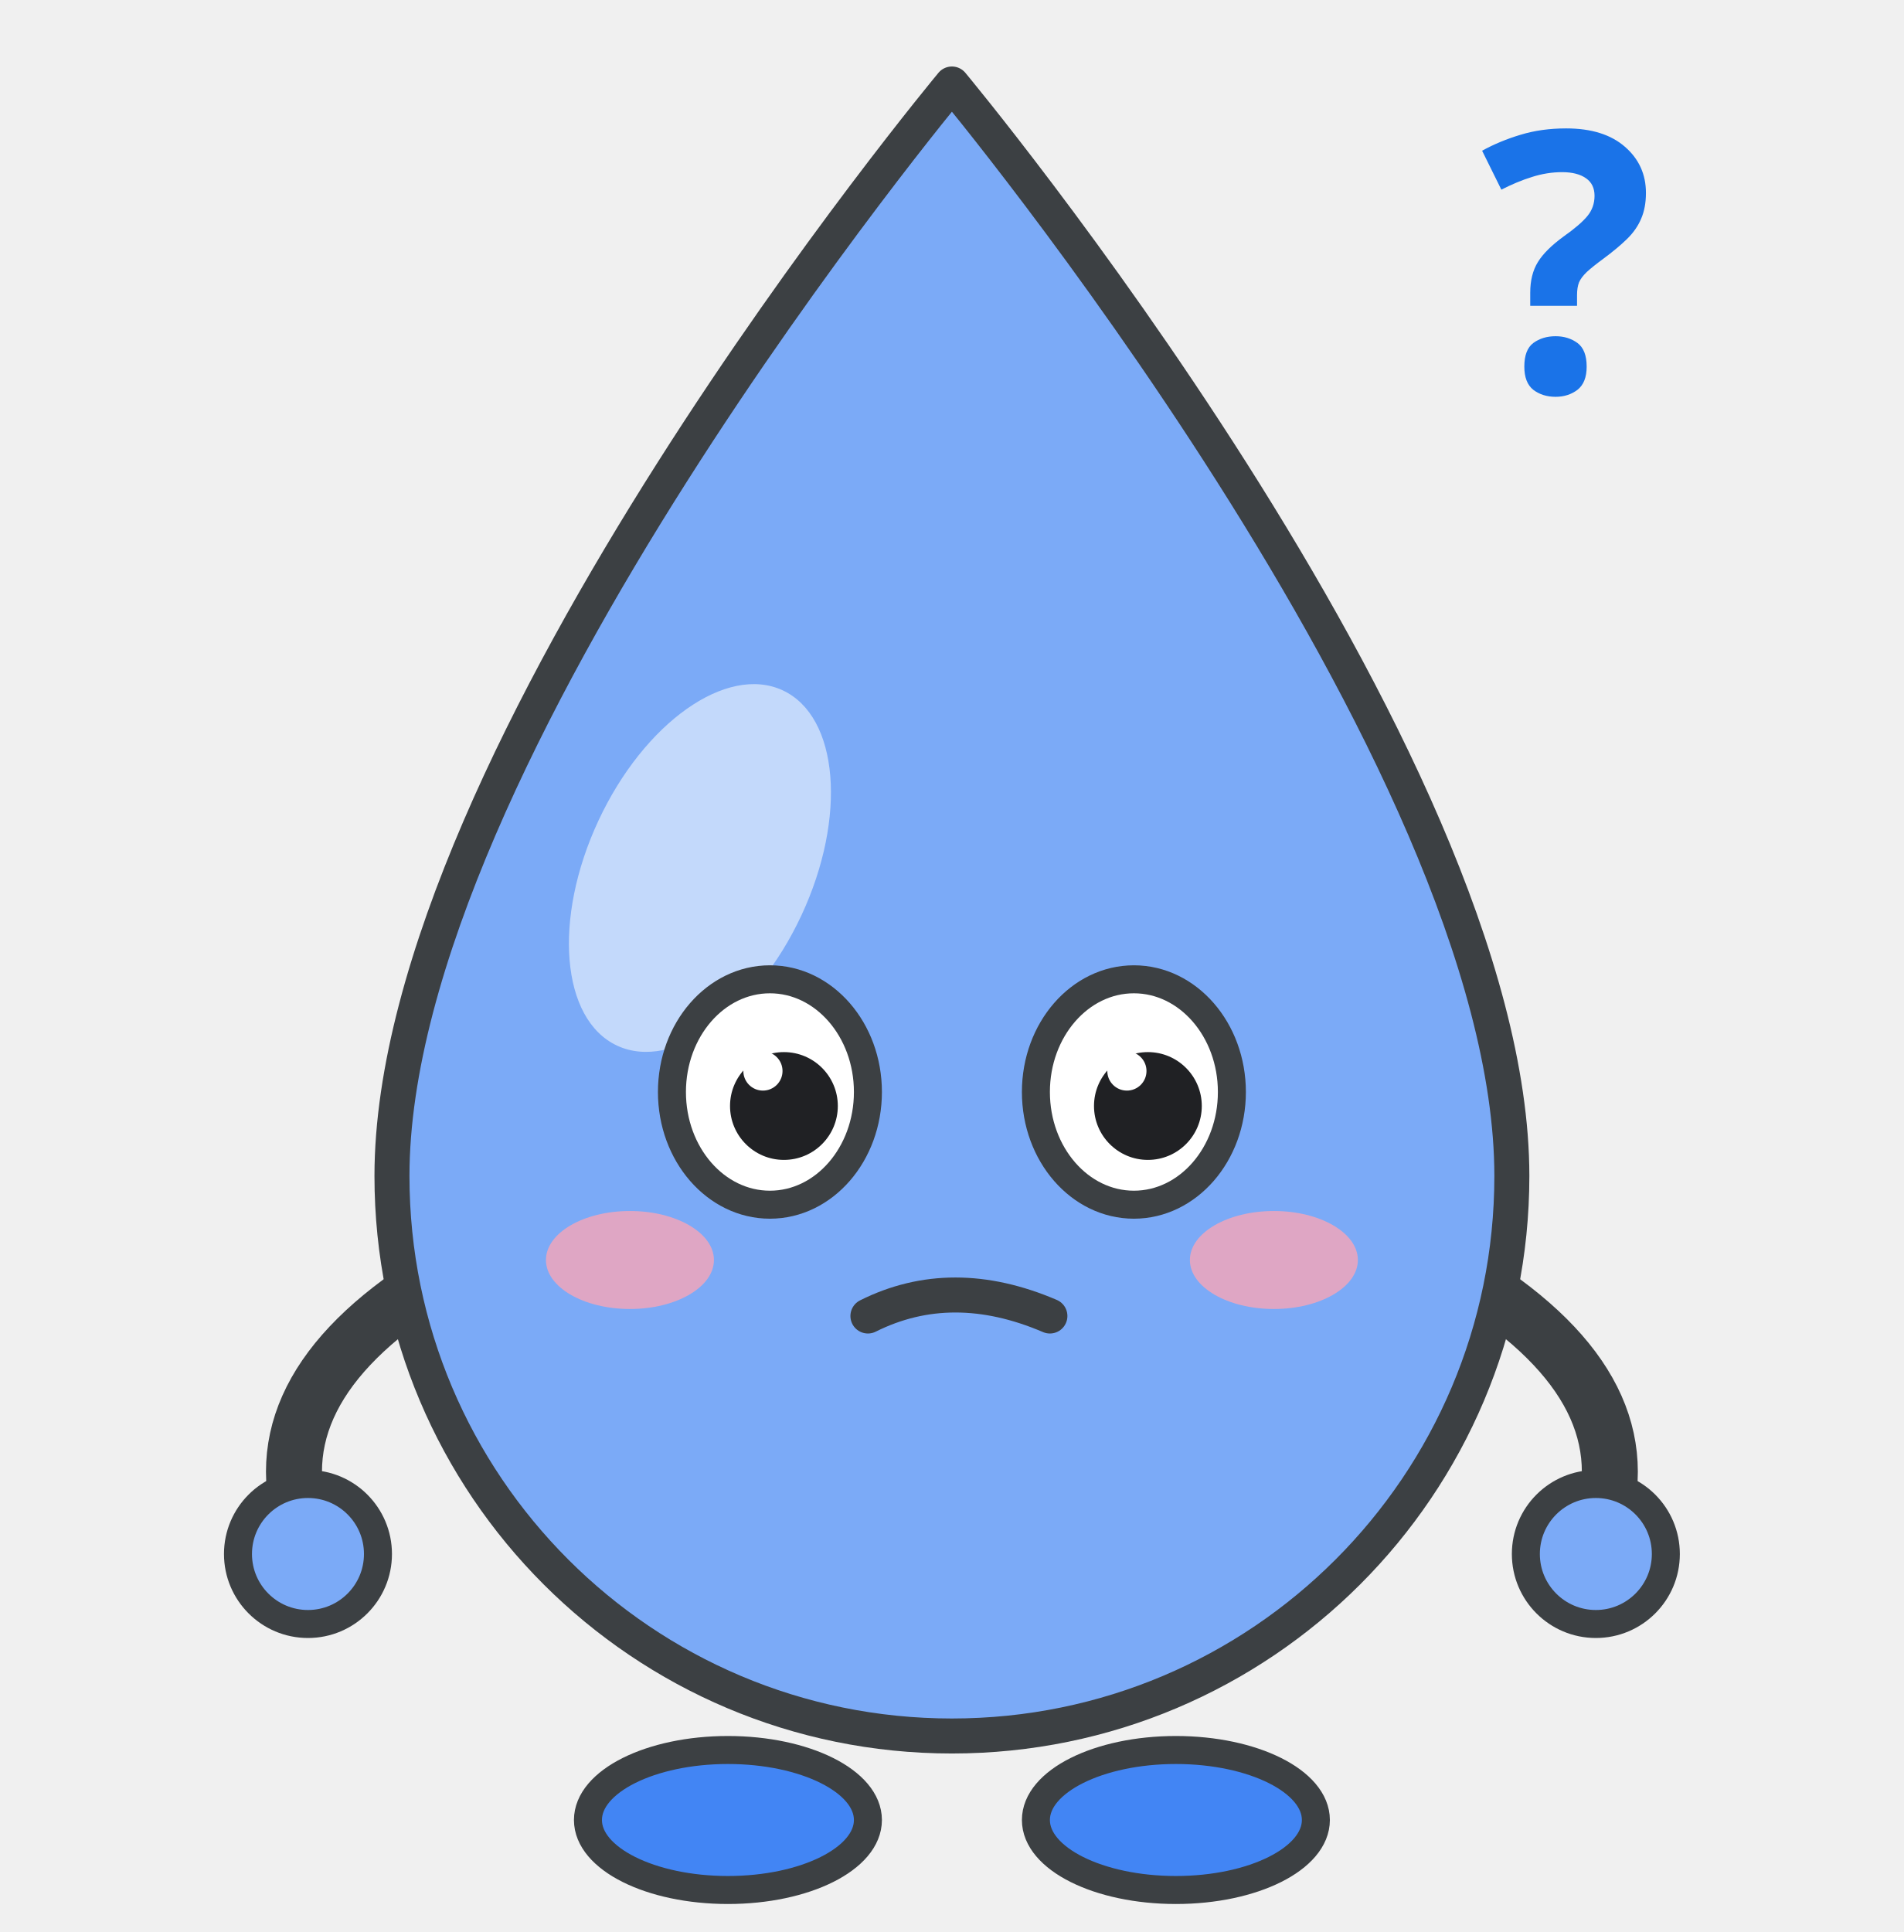
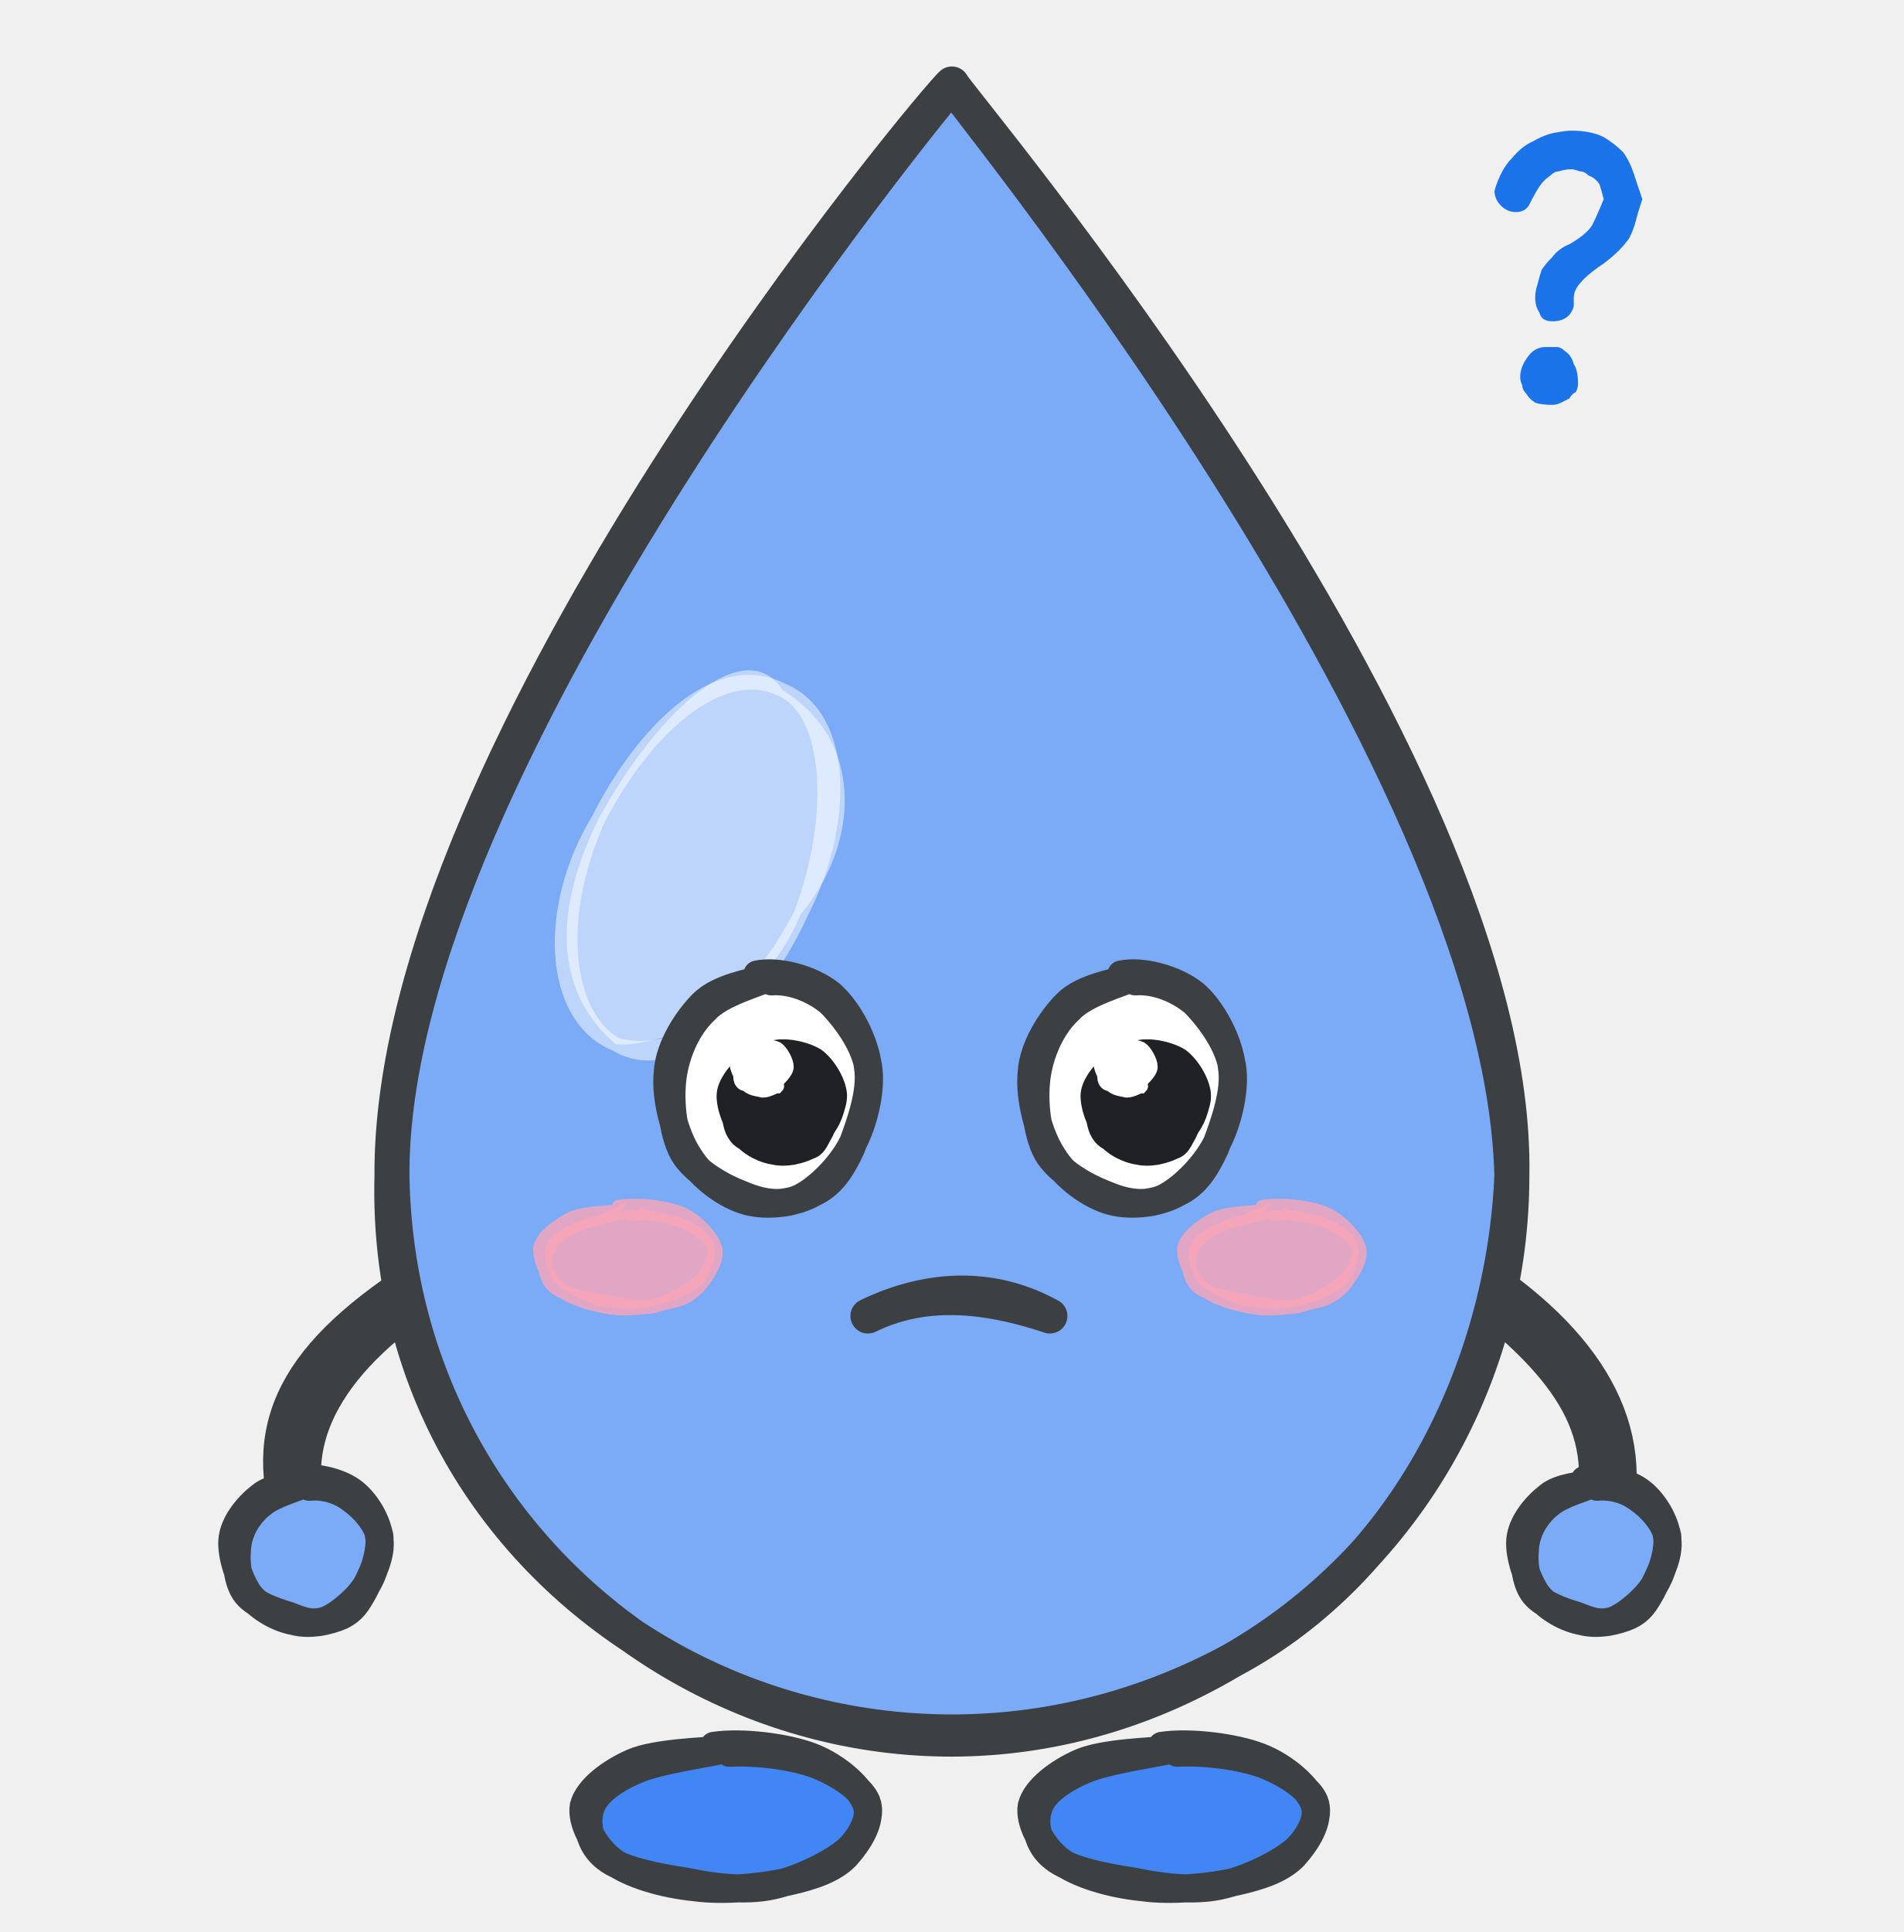
- <svg xmlns="http://www.w3.org/2000/svg" viewBox="0 0 136 138" font-family="Pretendard, 'Noto Sans KR', 'Apple SD Gothic Neo', sans-serif">
-   <g transform="translate(8 0)">
-     <ellipse cx="44" cy="130" rx="10" ry="5" fill="#4285F4" stroke="#3C4043" stroke-width="2" />
-     <ellipse cx="76" cy="130" rx="10" ry="5" fill="#4285F4" stroke="#3C4043" stroke-width="2" />
-     <path d="M22 92 Q10 100 14 110" fill="none" stroke="#3C4043" stroke-width="4" stroke-linejoin="round" stroke-linecap="round" />
-     <circle cx="14" cy="111" r="5" fill="#7BAAF7" stroke="#3C4043" stroke-width="2" />
-     <path d="M98 92 Q110 100 106 110" fill="none" stroke="#3C4043" stroke-width="4" stroke-linejoin="round" stroke-linecap="round" />
-     <circle cx="106" cy="111" r="5" fill="#7BAAF7" stroke="#3C4043" stroke-width="2" />
-     <path d="M60 6 C60 6 20 54 20 84 A40 40 0 0 0 100 84 C100 54 60 6 60 6 Z" fill="#7BAAF7" stroke="#3C4043" stroke-width="2.5" stroke-linejoin="round" stroke-linecap="round" />
-     <ellipse cx="42" cy="62" rx="8" ry="14" fill="#fff" opacity="0.55" transform="rotate(25 42 62)" />
-     <ellipse cx="47" cy="78" rx="7" ry="8.05" fill="#fff" stroke="#3C4043" stroke-width="2" />
-     <circle cx="48" cy="79" r="3.85" fill="#202124" />
-     <circle cx="46.5" cy="76.5" r="1.4" fill="#fff" />
-     <ellipse cx="73" cy="78" rx="7" ry="8.05" fill="#fff" stroke="#3C4043" stroke-width="2" />
-     <circle cx="74" cy="79" r="3.85" fill="#202124" />
-     <circle cx="72.5" cy="76.5" r="1.4" fill="#fff" />
-     <ellipse cx="37" cy="90" rx="6" ry="3.5" fill="#F8A5B8" opacity="0.8" />
-     <ellipse cx="83" cy="90" rx="6" ry="3.5" fill="#F8A5B8" opacity="0.8" />
-     <path d="M54 94 Q60 91 67 94" fill="none" stroke="#3C4043" stroke-width="2.5" stroke-linejoin="round" stroke-linecap="round" />
-     <text x="104" y="28" font-size="26" font-weight="900" fill="#1A73E8" text-anchor="middle">?</text>
+ <svg xmlns="http://www.w3.org/2000/svg" stroke-linecap="round" viewBox="0 0 136 138">
+   <g>
+     <path d="M52.9 124.9 C54.9 124.9, 57.5 125.6, 59.0 126.3 C60.5 127.1, 61.6 128.2, 61.8 129.2 C62.0 130.3, 61.4 131.8, 60.1 132.6 C58.9 133.5, 56.5 134.1, 54.5 134.5 C52.5 134.8, 50.2 135.0, 48.3 134.6 C46.4 134.3, 44.1 133.3, 43.1 132.2 C42.1 131.2, 41.7 129.5, 42.3 128.5 C42.8 127.4, 44.6 126.5, 46.4 125.9 C48.2 125.3, 52.0 125.0, 53.1 124.9 C54.3 124.7, 53.3 124.7, 53.3 124.9 M51.0 125.2 C53.0 125.0, 56.3 125.2, 58.1 125.8 C59.9 126.3, 61.4 127.4, 61.8 128.5 C62.2 129.6, 61.7 131.3, 60.7 132.3 C59.6 133.3, 57.5 134.2, 55.6 134.6 C53.7 135.0, 51.3 135.1, 49.3 134.8 C47.3 134.4, 44.5 133.4, 43.4 132.5 C42.3 131.6, 42.2 130.3, 42.6 129.3 C43.0 128.3, 44.1 127.3, 45.6 126.5 C47.0 125.7, 50.3 124.8, 51.3 124.5 C52.3 124.1, 51.5 124.4, 51.5 124.5" stroke="none" stroke-width="0" fill="rgb(66, 133, 244)" />
+     <path d="M52.1 125.2 C54.0 125.1, 56.5 125.4, 58.2 126.0 C59.8 126.6, 61.5 127.7, 61.9 128.7 C62.3 129.7, 61.6 131.2, 60.5 132.2 C59.3 133.2, 57.0 134.3, 55.1 134.7 C53.2 135.1, 50.9 134.8, 49.0 134.4 C47.0 134.1, 44.4 133.6, 43.3 132.7 C42.1 131.8, 41.8 130.2, 42.2 129.1 C42.5 128.1, 43.8 127.1, 45.5 126.4 C47.1 125.7, 50.9 125.2, 52.0 124.9 C53.2 124.6, 52.4 124.7, 52.4 124.7 M51.0 124.7 C53.0 124.4, 56.2 124.8, 58.0 125.5 C59.8 126.2, 61.5 127.7, 61.9 128.9 C62.3 130.1, 61.3 131.6, 60.4 132.6 C59.5 133.5, 58.1 134.0, 56.3 134.4 C54.5 134.8, 51.7 135.1, 49.6 134.8 C47.5 134.6, 45.0 133.9, 43.7 132.9 C42.4 131.9, 41.5 130.1, 41.7 129.0 C42.0 127.8, 43.6 126.6, 45.2 125.9 C46.8 125.2, 50.3 125.1, 51.3 125.0 C52.4 124.8, 51.6 124.8, 51.7 124.8" stroke="rgb(60, 64, 67)" stroke-width="2" fill="none" />
+   </g>
+   <g>
+     <path d="M84.9 124.9 C86.9 124.9, 89.5 125.6, 91.0 126.3 C92.5 127.1, 93.6 128.2, 93.8 129.2 C94.0 130.3, 93.4 131.8, 92.1 132.6 C90.9 133.5, 88.5 134.1, 86.5 134.5 C84.5 134.8, 82.2 135.0, 80.3 134.6 C78.4 134.3, 76.1 133.3, 75.1 132.2 C74.1 131.2, 73.7 129.5, 74.3 128.5 C74.8 127.4, 76.6 126.5, 78.4 125.9 C80.2 125.3, 84.0 125.0, 85.1 124.9 C86.3 124.7, 85.3 124.7, 85.3 124.9 M83.0 125.2 C85.0 125.0, 88.3 125.2, 90.1 125.8 C91.9 126.3, 93.4 127.4, 93.8 128.5 C94.2 129.6, 93.7 131.3, 92.7 132.3 C91.6 133.3, 89.5 134.2, 87.6 134.6 C85.7 135.0, 83.3 135.1, 81.3 134.8 C79.3 134.4, 76.5 133.4, 75.4 132.5 C74.3 131.6, 74.2 130.3, 74.6 129.3 C75.0 128.3, 76.1 127.3, 77.6 126.5 C79.0 125.7, 82.3 124.8, 83.3 124.5 C84.3 124.1, 83.5 124.4, 83.5 124.5" stroke="none" stroke-width="0" fill="rgb(66, 133, 244)" />
+     <path d="M84.1 125.2 C86.0 125.1, 88.5 125.4, 90.2 126.0 C91.8 126.6, 93.5 127.7, 93.9 128.7 C94.3 129.7, 93.6 131.2, 92.5 132.2 C91.3 133.2, 89.0 134.3, 87.1 134.7 C85.2 135.1, 82.9 134.8, 81.0 134.4 C79.0 134.1, 76.4 133.6, 75.3 132.7 C74.1 131.8, 73.8 130.2, 74.2 129.1 C74.5 128.1, 75.8 127.1, 77.5 126.4 C79.1 125.7, 82.9 125.2, 84.0 124.9 C85.2 124.6, 84.4 124.7, 84.4 124.7 M83.0 124.7 C85.0 124.4, 88.2 124.8, 90.0 125.5 C91.8 126.2, 93.5 127.7, 93.9 128.9 C94.3 130.1, 93.3 131.6, 92.4 132.6 C91.5 133.5, 90.1 134.0, 88.3 134.4 C86.5 134.8, 83.7 135.1, 81.6 134.8 C79.5 134.6, 77.0 133.9, 75.7 132.9 C74.4 131.9, 73.5 130.1, 73.7 129.0 C74.0 127.8, 75.6 126.6, 77.2 125.9 C78.8 125.2, 82.3 125.1, 83.3 125.0 C84.4 124.8, 83.6 124.8, 83.7 124.8" stroke="rgb(60, 64, 67)" stroke-width="2" fill="none" />
+   </g>
+   <g>
+     <path d="M30 92 C21.3 97.7, 19.1 102.6, 22 110 M30 92 C21.9 97.5, 19.2 103.7, 22 110" stroke="rgb(60, 64, 67)" stroke-width="4" fill="none" />
+   </g>
+   <g>
+     <path d="M22.6 105.9 C23.6 105.9, 24.9 106.6, 25.6 107.3 C26.3 108.1, 26.8 109.2, 26.9 110.2 C27.0 111.3, 26.7 112.8, 26.1 113.6 C25.4 114.5, 24.1 115.1, 23.1 115.5 C22.2 115.8, 21.2 116.0, 20.3 115.6 C19.3 115.3, 18.0 114.3, 17.5 113.2 C16.9 112.2, 16.7 110.5, 17.0 109.5 C17.3 108.4, 18.4 107.5, 19.3 106.9 C20.2 106.3, 22.1 106.0, 22.6 105.9 C23.2 105.7, 22.6 105.7, 22.6 105.9 M21.3 106.2 C22.3 106.0, 24.2 106.2, 25.1 106.8 C26.1 107.3, 26.8 108.4, 27.0 109.5 C27.2 110.6, 26.8 112.3, 26.3 113.3 C25.7 114.3, 24.6 115.2, 23.7 115.6 C22.7 116.0, 21.7 116.1, 20.7 115.8 C19.7 115.4, 18.0 114.4, 17.5 113.5 C17.0 112.6, 17.2 111.3, 17.5 110.3 C17.7 109.3, 18.3 108.3, 19.0 107.5 C19.6 106.7, 21.1 105.8, 21.6 105.5 C22.1 105.1, 21.8 105.4, 21.8 105.5" stroke="none" stroke-width="0" fill="rgb(123, 170, 247)" />
+     <path d="M22.1 106.2 C23.1 106.1, 24.2 106.4, 25.0 107.0 C25.9 107.6, 26.9 108.7, 27.1 109.7 C27.2 110.7, 26.8 112.2, 26.2 113.2 C25.6 114.2, 24.3 115.3, 23.4 115.7 C22.4 116.1, 21.6 115.8, 20.6 115.4 C19.6 115.1, 18.1 114.6, 17.5 113.7 C16.9 112.8, 16.8 111.2, 17.0 110.1 C17.2 109.1, 17.8 108.1, 18.7 107.4 C19.5 106.7, 21.4 106.2, 22.0 105.9 C22.6 105.6, 22.3 105.7, 22.3 105.7 M21.2 105.7 C22.3 105.4, 24.1 105.8, 25.1 106.5 C26.1 107.2, 27.0 108.7, 27.1 109.9 C27.3 111.1, 26.5 112.6, 26.0 113.6 C25.5 114.5, 25.2 115.0, 24.4 115.4 C23.5 115.8, 22.1 116.1, 21.0 115.8 C19.9 115.6, 18.6 114.9, 17.8 113.9 C17.1 112.9, 16.5 111.1, 16.6 110.0 C16.7 108.8, 17.7 107.6, 18.6 106.9 C19.4 106.2, 21.1 106.1, 21.6 106.0 C22.2 105.8, 21.9 105.8, 21.9 105.8" stroke="rgb(60, 64, 67)" stroke-width="2" fill="none" />
+   </g>
+   <g>
+     <path d="M106 92 C113.3 97.7, 116.4 102.6, 114 110 M106 92 C113.9 97.5, 116.5 103.7, 114 110" stroke="rgb(60, 64, 67)" stroke-width="4" fill="none" />
+   </g>
+   <g>
+     <path d="M114.6 105.9 C115.6 105.9, 116.9 106.6, 117.6 107.3 C118.3 108.1, 118.8 109.2, 118.9 110.2 C119.0 111.3, 118.7 112.8, 118.1 113.6 C117.4 114.5, 116.1 115.1, 115.1 115.5 C114.2 115.8, 113.2 116.0, 112.3 115.6 C111.3 115.3, 110.0 114.3, 109.5 113.2 C108.9 112.2, 108.7 110.5, 109.0 109.5 C109.3 108.4, 110.4 107.5, 111.3 106.9 C112.2 106.3, 114.1 106.0, 114.6 105.9 C115.2 105.7, 114.6 105.7, 114.6 105.9 M113.3 106.2 C114.3 106.0, 116.2 106.2, 117.1 106.8 C118.1 107.3, 118.8 108.4, 119.0 109.5 C119.2 110.6, 118.8 112.3, 118.3 113.3 C117.7 114.3, 116.6 115.2, 115.7 115.6 C114.7 116.0, 113.7 116.1, 112.7 115.8 C111.7 115.4, 110.0 114.4, 109.5 113.5 C109.0 112.6, 109.2 111.3, 109.5 110.3 C109.7 109.3, 110.3 108.3, 111.0 107.5 C111.6 106.7, 113.1 105.8, 113.6 105.5 C114.1 105.1, 113.8 105.4, 113.8 105.5" stroke="none" stroke-width="0" fill="rgb(123, 170, 247)" />
+     <path d="M114.1 106.2 C115.1 106.1, 116.2 106.4, 117.0 107.0 C117.9 107.6, 118.9 108.7, 119.1 109.7 C119.2 110.7, 118.8 112.2, 118.2 113.2 C117.6 114.2, 116.3 115.3, 115.4 115.7 C114.4 116.1, 113.6 115.8, 112.6 115.4 C111.6 115.1, 110.1 114.6, 109.5 113.7 C108.9 112.8, 108.8 111.2, 109.0 110.1 C109.2 109.1, 109.8 108.1, 110.7 107.4 C111.5 106.7, 113.4 106.2, 114.0 105.9 C114.6 105.6, 114.3 105.7, 114.3 105.7 M113.2 105.7 C114.3 105.4, 116.1 105.8, 117.1 106.5 C118.1 107.2, 119.0 108.7, 119.1 109.9 C119.3 111.1, 118.5 112.6, 118.0 113.6 C117.5 114.5, 117.2 115.0, 116.4 115.4 C115.5 115.8, 114.1 116.1, 113.0 115.8 C111.9 115.6, 110.6 114.9, 109.8 113.9 C109.1 112.9, 108.5 111.1, 108.6 110.0 C108.7 108.8, 109.7 107.6, 110.6 106.9 C111.4 106.2, 113.1 106.1, 113.6 106.0 C114.2 105.8, 113.9 105.8, 113.9 105.8" stroke="rgb(60, 64, 67)" stroke-width="2" fill="none" />
+   </g>
+   <g>
+     <path d="M68 6 C67.9 6.8, 25.9 52.3, 28 84 C27.9 113.1, 61.0 134.2, 88 118.6 C101.5 110.4, 109.4 96.1, 108 84 C109.9 55.7, 68.9 7.9, 68 6 C68 6, 68 6, 68 6" stroke="none" stroke-width="0" fill="rgb(123, 170, 247)" />
+     <path d="M68 6 C67.3 6.4, 27.8 53.3, 28 84 M68 6 C67.9 6.1, 27.8 54.4, 28 84 M28 84 C28.5 114.7, 61.2 134.5, 88 118.6 M28 84 C27.2 114.6, 60.8 133.3, 88 118.6 M88 118.6 C100.4 112.0, 107.4 97.8, 108 84 M88 118.6 C100.7 111.3, 108.0 98.0, 108 84 M108 84 C108.6 54.0, 68.0 6.5, 68 6 M108 84 C107.3 53.7, 67.4 5.7, 68 6 M68 6 C68 6, 68 6, 68 6 M68 6 C68 6, 68 6, 68 6" stroke="rgb(60, 64, 67)" stroke-width="2.5" fill="none" />
+   </g>
+   <g>
+     <path d="M57.2 65.3 C53.9 73.2, 46.0 74.8, 44.0 74.6 C40.0 71.2, 39.2 65.8, 42.7 58.6 C47.1 50.5, 53.3 45.2, 55.9 49.3 C61.8 52.9, 61.4 60.3, 57.2 65.3 C57.2 65.3, 57.2 65.3, 57.2 65.3" stroke="none" stroke-width="0" fill="rgba(255, 255, 255, 0.5)" />
+     <path d="M57.2 65.3 C53.3 72.8, 47.9 75.8, 44.0 74.6 M57.2 65.3 C53.9 72.5, 47.9 77.0, 44.0 74.6 M44.0 74.6 C40.6 72.7, 39.4 66.1, 42.7 58.6 M44.0 74.6 C39.3 72.7, 38.9 64.9, 42.7 58.6 M42.7 58.6 C46.0 52.1, 51.3 46.9, 55.9 49.3 M42.7 58.6 C46.4 51.4, 51.9 47.2, 55.9 49.3 M55.9 49.3 C60.5 51.2, 60.5 58.9, 57.2 65.3 M55.9 49.3 C59.3 50.9, 59.9 58.1, 57.2 65.3 M57.2 65.3 C57.2 65.3, 57.2 65.3, 57.2 65.3 M57.2 65.3 C57.2 65.3, 57.2 65.3, 57.2 65.3" stroke="rgba(255, 255, 255, 0.5)" stroke-width="1" fill="none" />
+   </g>
+   <g>
+     <path d="M55.7 69.8 C57.1 69.8, 58.9 70.9, 60.0 72.1 C61.0 73.3, 61.7 75.2, 61.9 76.9 C62.0 78.6, 61.6 80.9, 60.7 82.3 C59.8 83.8, 58.1 84.9, 56.7 85.4 C55.3 85.9, 53.8 86.1, 52.5 85.5 C51.2 84.8, 49.5 83.2, 48.7 81.6 C48.0 80.0, 47.7 77.4, 48.1 75.7 C48.5 74.0, 49.9 72.4, 51.1 71.4 C52.4 70.4, 55.1 70.0, 55.8 69.8 C56.6 69.5, 55.9 69.7, 55.9 69.9 M54.2 70.1 C55.6 69.9, 58.0 70.3, 59.3 71.3 C60.6 72.2, 61.7 74.1, 61.9 75.8 C62.2 77.6, 61.8 80.1, 61.0 81.7 C60.3 83.3, 58.8 84.7, 57.4 85.4 C56.1 86.1, 54.6 86.3, 53.1 85.7 C51.7 85.2, 49.6 83.7, 48.9 82.2 C48.1 80.8, 48.2 78.6, 48.5 77 C48.8 75.3, 49.6 73.5, 50.6 72.3 C51.6 71.0, 53.8 69.9, 54.5 69.4 C55.1 68.9, 54.6 69.3, 54.6 69.5" stroke="none" stroke-width="0" fill="rgb(255, 255, 255)" />
+     <path d="M55.1 70.1 C56.5 70.0, 58.1 70.6, 59.3 71.6 C60.4 72.7, 61.7 74.5, 62.0 76.1 C62.3 77.8, 61.7 80.2, 60.9 81.7 C60.1 83.3, 58.4 85.0, 57.1 85.6 C55.7 86.2, 54.3 85.9, 52.9 85.3 C51.6 84.8, 49.6 83.7, 48.8 82.3 C48.0 80.8, 47.8 78.3, 48.1 76.6 C48.4 74.9, 49.2 73.2, 50.4 72.1 C51.5 70.9, 54.2 70.2, 55.0 69.8 C55.8 69.4, 55.4 69.6, 55.3 69.7 M54.1 69.6 C55.6 69.3, 57.9 69.9, 59.3 71.0 C60.6 72.1, 61.8 74.4, 62.0 76.2 C62.3 78.0, 61.4 80.4, 60.8 82.0 C60.1 83.5, 59.4 84.6, 58.1 85.2 C56.9 85.9, 54.9 86.2, 53.4 85.8 C51.9 85.4, 50.1 84.1, 49.2 82.6 C48.2 81.1, 47.5 78.4, 47.7 76.6 C47.8 74.8, 49.1 72.8, 50.2 71.7 C51.4 70.5, 53.7 70.2, 54.5 69.9 C55.3 69.6, 54.8 69.7, 54.8 69.8" stroke="rgb(60, 64, 67)" stroke-width="2" fill="none" />
+   </g>
+   <g>
+     <path d="M56.5 75.0 C57.3 75.1, 58.3 75.6, 58.8 76.2 C59.4 76.7, 59.7 77.6, 59.8 78.4 C59.8 79.2, 59.6 80.3, 59.1 81.0 C58.6 81.6, 57.6 82.1, 56.8 82.4 C56.1 82.6, 55.5 82.8, 54.8 82.6 C54.0 82.3, 52.9 81.5, 52.5 80.7 C52.1 79.9, 51.9 78.6, 52.1 77.8 C52.4 76.9, 53.2 76.3, 54.0 75.8 C54.7 75.4, 56.1 75.1, 56.5 75.0 C56.9 74.9, 56.4 74.9, 56.4 75.0 M55.4 75.3 C56.1 75.2, 57.7 75.3, 58.5 75.7 C59.2 76.1, 59.8 77.0, 59.9 77.8 C60.1 78.7, 59.7 80.0, 59.3 80.8 C58.8 81.6, 57.9 82.2, 57.2 82.5 C56.5 82.8, 55.8 82.9, 55.0 82.7 C54.2 82.4, 52.8 81.6, 52.4 80.9 C52.0 80.2, 52.4 79.2, 52.6 78.4 C52.8 77.7, 53.2 77.0, 53.7 76.4 C54.2 75.7, 55.3 74.9, 55.7 74.6 C56.0 74.3, 55.8 74.5, 55.8 74.6" stroke="none" stroke-width="0" fill="rgb(32, 33, 36)" />
+     <path d="M56.1 75.3 C56.9 75.3, 57.7 75.5, 58.3 75.9 C59.0 76.4, 59.8 77.1, 59.9 77.9 C60.1 78.7, 59.7 79.9, 59.2 80.6 C58.7 81.4, 57.7 82.3, 57.0 82.6 C56.3 82.9, 55.7 82.6, 55.0 82.3 C54.2 82.1, 52.9 81.8, 52.5 81.1 C52.0 80.4, 52.0 79.1, 52.1 78.3 C52.3 77.5, 52.7 76.8, 53.4 76.3 C54.0 75.8, 55.5 75.3, 56.0 75.1 C56.5 74.9, 56.3 74.9, 56.3 74.9 M55.3 74.8 C56.2 74.6, 57.6 74.9, 58.4 75.4 C59.2 76.0, 59.9 77.2, 60.0 78.1 C60.1 79.1, 59.3 80.3, 59.0 81.0 C58.6 81.7, 58.5 82.1, 57.9 82.3 C57.3 82.6, 56.2 82.9, 55.3 82.7 C54.5 82.6, 53.4 82.1, 52.8 81.3 C52.2 80.5, 51.6 79.0, 51.7 78.1 C51.8 77.2, 52.7 76.2, 53.3 75.7 C54.0 75.3, 55.2 75.3, 55.7 75.1 C56.1 75.0, 55.9 74.9, 56.0 74.9" stroke="rgb(32, 33, 36)" stroke-width="1" fill="none" />
+   </g>
+   <g>
+     <path d="M54.8 75.0 C55.1 75.0, 55.5 75.3, 55.7 75.5 C55.8 75.6, 55.9 75.8, 55.9 76.1 C55.9 76.4, 55.8 76.9, 55.6 77.1 C55.4 77.3, 54.9 77.4, 54.7 77.5 C54.4 77.6, 54.5 77.9, 54.2 77.8 C54.0 77.8, 53.4 77.5, 53.2 77.1 C53.0 76.8, 52.8 76.2, 53.0 75.9 C53.1 75.6, 53.6 75.5, 53.9 75.3 C54.2 75.2, 54.6 75.0, 54.8 75.0 C54.9 74.9, 54.6 74.8, 54.6 74.9 M54.0 75.3 C54.3 75.3, 55.2 75.1, 55.5 75.2 C55.9 75.3, 56.1 75.6, 56.1 75.9 C56.1 76.2, 55.8 76.9, 55.6 77.2 C55.4 77.5, 55.0 77.6, 54.7 77.7 C54.5 77.8, 54.5 77.9, 54.2 77.8 C53.9 77.7, 53.1 77.3, 53 77.0 C52.8 76.8, 53.3 76.4, 53.5 76.2 C53.6 76.0, 53.8 75.9, 53.9 75.7 C54.0 75.4, 54.2 74.8, 54.3 74.6 C54.4 74.4, 54.5 74.5, 54.5 74.6" stroke="none" stroke-width="0" fill="rgb(255, 255, 255)" />
+     <path d="M54.6 75.3 C54.9 75.3, 55.0 75.2, 55.3 75.3 C55.5 75.4, 56.0 75.6, 56.1 75.9 C56.1 76.1, 55.9 76.6, 55.6 76.9 C55.4 77.2, 54.8 77.7, 54.6 77.8 C54.4 77.9, 54.5 77.6, 54.3 77.5 C54.0 77.4, 53.2 77.6, 53.0 77.3 C52.8 77.1, 52.9 76.5, 53.0 76.2 C53.1 75.9, 53.2 75.9, 53.5 75.7 C53.7 75.5, 54.3 75.2, 54.5 75.1 C54.7 74.9, 54.8 74.8, 54.8 74.8 M53.9 74.8 C54.3 74.7, 55.1 74.7, 55.5 74.9 C55.8 75.1, 56.2 75.8, 56.2 76.2 C56.2 76.6, 55.5 77.2, 55.3 77.4 C55.2 77.6, 55.6 77.5, 55.5 77.6 C55.3 77.6, 54.9 77.9, 54.5 77.9 C54.1 77.8, 53.6 77.8, 53.3 77.4 C53.0 77.1, 52.6 76.3, 52.6 75.9 C52.7 75.5, 53.2 75.2, 53.5 75.1 C53.8 74.9, 54.1 75.1, 54.3 75.1 C54.5 75.1, 54.6 74.9, 54.6 74.8" stroke="rgb(255, 255, 255)" stroke-width="1" fill="none" />
+   </g>
+   <g>
+     <path d="M81.7 69.8 C83.1 69.8, 84.9 70.9, 86.0 72.1 C87.0 73.3, 87.7 75.2, 87.9 76.9 C88.0 78.6, 87.6 80.9, 86.7 82.3 C85.8 83.8, 84.1 84.9, 82.7 85.4 C81.3 85.9, 79.8 86.1, 78.5 85.5 C77.2 84.8, 75.5 83.2, 74.7 81.6 C74.0 80.0, 73.7 77.4, 74.1 75.7 C74.5 74.0, 75.9 72.4, 77.1 71.4 C78.4 70.4, 81.1 70.0, 81.8 69.8 C82.6 69.5, 81.9 69.7, 81.9 69.9 M80.2 70.1 C81.6 69.9, 84.0 70.3, 85.3 71.3 C86.6 72.2, 87.7 74.1, 87.9 75.8 C88.2 77.6, 87.8 80.1, 87.0 81.7 C86.3 83.3, 84.8 84.7, 83.4 85.4 C82.1 86.1, 80.6 86.3, 79.1 85.7 C77.7 85.2, 75.6 83.7, 74.9 82.2 C74.1 80.8, 74.2 78.6, 74.5 77 C74.8 75.3, 75.6 73.5, 76.6 72.3 C77.6 71.0, 79.8 69.9, 80.5 69.4 C81.1 68.9, 80.6 69.3, 80.6 69.5" stroke="none" stroke-width="0" fill="rgb(255, 255, 255)" />
+     <path d="M81.1 70.1 C82.5 70.0, 84.1 70.6, 85.3 71.6 C86.4 72.7, 87.7 74.5, 88.0 76.1 C88.3 77.8, 87.7 80.2, 86.9 81.7 C86.1 83.3, 84.4 85.0, 83.1 85.6 C81.7 86.2, 80.3 85.9, 78.9 85.3 C77.6 84.8, 75.6 83.7, 74.8 82.3 C74.0 80.8, 73.8 78.3, 74.1 76.6 C74.4 74.9, 75.2 73.2, 76.4 72.1 C77.5 70.9, 80.2 70.2, 81.0 69.8 C81.8 69.4, 81.4 69.6, 81.3 69.7 M80.1 69.6 C81.6 69.3, 83.9 69.9, 85.3 71.0 C86.6 72.1, 87.8 74.4, 88.0 76.2 C88.3 78.0, 87.4 80.4, 86.8 82.0 C86.1 83.5, 85.4 84.6, 84.1 85.2 C82.9 85.9, 80.9 86.2, 79.4 85.8 C77.9 85.4, 76.1 84.1, 75.2 82.6 C74.2 81.1, 73.5 78.4, 73.7 76.6 C73.8 74.8, 75.1 72.8, 76.2 71.7 C77.4 70.5, 79.7 70.2, 80.5 69.9 C81.3 69.6, 80.8 69.7, 80.8 69.8" stroke="rgb(60, 64, 67)" stroke-width="2" fill="none" />
+   </g>
+   <g>
+     <path d="M82.5 75.0 C83.3 75.1, 84.3 75.6, 84.8 76.2 C85.4 76.7, 85.7 77.6, 85.8 78.4 C85.8 79.2, 85.6 80.3, 85.1 81.0 C84.6 81.6, 83.6 82.1, 82.8 82.4 C82.1 82.6, 81.5 82.8, 80.8 82.6 C80.0 82.3, 78.9 81.5, 78.5 80.7 C78.1 79.9, 77.9 78.6, 78.1 77.8 C78.4 76.9, 79.2 76.3, 80.0 75.8 C80.7 75.4, 82.1 75.1, 82.5 75.0 C82.9 74.9, 82.4 74.9, 82.4 75.0 M81.4 75.3 C82.1 75.2, 83.7 75.3, 84.5 75.7 C85.2 76.1, 85.8 77.0, 85.9 77.8 C86.1 78.7, 85.7 80.0, 85.3 80.8 C84.8 81.6, 83.9 82.2, 83.2 82.5 C82.5 82.8, 81.8 82.9, 81.0 82.7 C80.2 82.4, 78.8 81.6, 78.4 80.9 C78.0 80.2, 78.4 79.2, 78.6 78.4 C78.8 77.7, 79.2 77.0, 79.7 76.4 C80.2 75.7, 81.3 74.9, 81.7 74.6 C82.0 74.3, 81.8 74.5, 81.8 74.6" stroke="none" stroke-width="0" fill="rgb(32, 33, 36)" />
+     <path d="M82.1 75.3 C82.9 75.3, 83.7 75.5, 84.3 75.9 C85.0 76.4, 85.8 77.1, 85.9 77.9 C86.1 78.7, 85.7 79.9, 85.2 80.6 C84.7 81.4, 83.7 82.3, 83.0 82.6 C82.3 82.9, 81.7 82.6, 81.0 82.3 C80.2 82.1, 78.9 81.8, 78.5 81.1 C78.0 80.4, 78.0 79.1, 78.1 78.3 C78.3 77.5, 78.7 76.8, 79.4 76.3 C80.0 75.8, 81.5 75.3, 82.0 75.1 C82.5 74.9, 82.3 74.9, 82.3 74.9 M81.3 74.8 C82.2 74.6, 83.6 74.9, 84.4 75.4 C85.2 76.0, 85.9 77.2, 86.0 78.1 C86.1 79.1, 85.3 80.3, 85.0 81.0 C84.6 81.7, 84.5 82.1, 83.9 82.3 C83.3 82.6, 82.2 82.9, 81.3 82.7 C80.5 82.6, 79.4 82.1, 78.8 81.3 C78.2 80.5, 77.6 79.0, 77.7 78.1 C77.8 77.2, 78.7 76.2, 79.3 75.7 C80.0 75.3, 81.2 75.3, 81.7 75.1 C82.1 75.0, 81.9 74.9, 82.0 74.9" stroke="rgb(32, 33, 36)" stroke-width="1" fill="none" />
+   </g>
+   <g>
+     <path d="M80.8 75.0 C81.1 75.0, 81.5 75.3, 81.7 75.5 C81.8 75.6, 81.9 75.8, 81.9 76.1 C81.9 76.4, 81.8 76.9, 81.6 77.1 C81.4 77.3, 80.9 77.4, 80.7 77.5 C80.4 77.6, 80.5 77.9, 80.2 77.8 C80.0 77.8, 79.4 77.5, 79.2 77.1 C79.0 76.8, 78.8 76.2, 79.0 75.9 C79.1 75.6, 79.6 75.5, 79.9 75.3 C80.2 75.2, 80.6 75.0, 80.8 75.0 C80.9 74.9, 80.6 74.8, 80.6 74.9 M80.0 75.3 C80.3 75.3, 81.2 75.1, 81.5 75.2 C81.9 75.3, 82.1 75.6, 82.1 75.9 C82.1 76.2, 81.8 76.9, 81.6 77.2 C81.4 77.5, 81.0 77.6, 80.7 77.7 C80.5 77.8, 80.5 77.9, 80.2 77.8 C79.9 77.7, 79.1 77.3, 79 77.0 C78.8 76.8, 79.3 76.4, 79.5 76.2 C79.6 76.0, 79.8 75.9, 79.9 75.7 C80.0 75.4, 80.2 74.8, 80.3 74.6 C80.4 74.4, 80.5 74.5, 80.5 74.6" stroke="none" stroke-width="0" fill="rgb(255, 255, 255)" />
+     <path d="M80.6 75.3 C80.9 75.3, 81.0 75.2, 81.3 75.3 C81.5 75.4, 82.0 75.6, 82.1 75.9 C82.1 76.1, 81.9 76.6, 81.6 76.9 C81.4 77.2, 80.8 77.7, 80.6 77.8 C80.4 77.9, 80.5 77.6, 80.3 77.5 C80.0 77.4, 79.2 77.6, 79.0 77.3 C78.8 77.1, 78.9 76.5, 79.0 76.2 C79.1 75.9, 79.2 75.9, 79.5 75.7 C79.7 75.5, 80.3 75.2, 80.5 75.1 C80.7 74.9, 80.8 74.8, 80.8 74.8 M79.9 74.8 C80.3 74.7, 81.1 74.7, 81.5 74.9 C81.8 75.1, 82.2 75.8, 82.2 76.2 C82.2 76.6, 81.5 77.2, 81.3 77.4 C81.2 77.6, 81.6 77.5, 81.5 77.6 C81.3 77.6, 80.9 77.9, 80.5 77.9 C80.1 77.8, 79.6 77.8, 79.3 77.4 C79.0 77.1, 78.6 76.3, 78.6 75.9 C78.7 75.5, 79.2 75.2, 79.5 75.1 C79.8 74.9, 80.1 75.1, 80.3 75.1 C80.5 75.1, 80.6 74.9, 80.6 74.8" stroke="rgb(255, 255, 255)" stroke-width="1" fill="none" />
+   </g>
+   <g>
+     <path d="M45.6 86.4 C46.8 86.4, 48.4 86.9, 49.3 87.4 C50.2 87.9, 50.8 88.7, 50.9 89.4 C51.0 90.1, 50.6 91.2, 49.9 91.8 C49.1 92.4, 47.6 92.8, 46.4 93.0 C45.3 93.3, 44.0 93.5, 42.9 93.3 C41.8 93.0, 40.2 92.3, 39.6 91.6 C39.0 90.8, 38.7 89.6, 39.1 88.8 C39.4 88.1, 40.6 87.5, 41.7 87.1 C42.8 86.7, 45.1 86.5, 45.7 86.4 C46.4 86.2, 45.7 86.2, 45.7 86.3 M44.3 86.7 C45.4 86.6, 47.6 86.6, 48.7 87.0 C49.8 87.4, 50.7 88.1, 51.0 88.9 C51.2 89.7, 50.8 90.9, 50.2 91.7 C49.5 92.4, 48.2 92.9, 47.0 93.2 C45.9 93.5, 44.7 93.6, 43.4 93.3 C42.2 93.1, 40.3 92.3, 39.7 91.7 C39.0 91.1, 39.2 90.2, 39.5 89.5 C39.8 88.8, 40.4 88.2, 41.3 87.6 C42.1 87.0, 44.0 86.3, 44.5 86.0 C45.1 85.7, 44.7 85.9, 44.7 86.0" stroke="none" stroke-width="0" fill="rgba(248, 165, 184, 0.8)" />
+     <path d="M45.1 86.7 C46.3 86.6, 47.7 86.8, 48.7 87.2 C49.6 87.6, 50.8 88.3, 51.0 89.0 C51.2 89.7, 50.8 90.8, 50.0 91.5 C49.3 92.2, 47.8 93.0, 46.7 93.3 C45.6 93.5, 44.5 93.2, 43.3 93.0 C42.1 92.8, 40.3 92.5, 39.6 91.9 C38.9 91.3, 38.8 90.1, 39.1 89.4 C39.3 88.6, 40.0 88.1, 41.0 87.6 C42.0 87.1, 44.3 86.7, 45.0 86.4 C45.7 86.2, 45.4 86.2, 45.3 86.2 M44.2 86.2 C45.5 86.0, 47.5 86.2, 48.7 86.7 C49.8 87.2, 50.9 88.4, 51.1 89.2 C51.3 90.1, 50.4 91.3, 49.9 91.9 C49.3 92.5, 48.8 92.8, 47.8 93.0 C46.7 93.3, 45.0 93.6, 43.7 93.4 C42.4 93.2, 40.9 92.8, 40.0 92.1 C39.2 91.4, 38.5 90.0, 38.6 89.1 C38.8 88.3, 39.9 87.5, 40.9 87.0 C41.9 86.6, 43.9 86.6, 44.6 86.5 C45.2 86.3, 44.8 86.3, 44.9 86.3" stroke="rgba(248, 165, 184, 0.8)" stroke-width="1" fill="none" />
+   </g>
+   <g>
+     <path d="M91.6 86.4 C92.8 86.4, 94.4 86.9, 95.3 87.4 C96.2 87.9, 96.8 88.7, 96.9 89.4 C97.0 90.1, 96.6 91.2, 95.9 91.8 C95.1 92.4, 93.6 92.8, 92.4 93.0 C91.3 93.3, 90.0 93.5, 88.9 93.3 C87.8 93.0, 86.2 92.3, 85.6 91.6 C85.0 90.8, 84.7 89.6, 85.1 88.8 C85.4 88.1, 86.6 87.5, 87.7 87.1 C88.8 86.7, 91.1 86.5, 91.7 86.4 C92.4 86.2, 91.7 86.2, 91.7 86.3 M90.3 86.7 C91.4 86.6, 93.6 86.6, 94.7 87.0 C95.8 87.4, 96.7 88.1, 97.0 88.9 C97.2 89.7, 96.8 90.9, 96.2 91.7 C95.5 92.4, 94.2 92.9, 93.0 93.2 C91.9 93.5, 90.7 93.6, 89.4 93.3 C88.2 93.1, 86.3 92.3, 85.7 91.7 C85.0 91.1, 85.2 90.2, 85.5 89.5 C85.8 88.8, 86.4 88.2, 87.3 87.6 C88.1 87.0, 90.0 86.3, 90.5 86.0 C91.1 85.7, 90.7 85.9, 90.7 86.0" stroke="none" stroke-width="0" fill="rgba(248, 165, 184, 0.8)" />
+     <path d="M91.1 86.7 C92.3 86.6, 93.7 86.8, 94.7 87.2 C95.6 87.6, 96.8 88.3, 97.0 89.0 C97.2 89.7, 96.8 90.8, 96.0 91.5 C95.3 92.2, 93.8 93.0, 92.7 93.3 C91.6 93.5, 90.5 93.2, 89.3 93.0 C88.1 92.8, 86.3 92.5, 85.6 91.9 C84.9 91.3, 84.8 90.1, 85.1 89.4 C85.3 88.6, 86.0 88.1, 87.0 87.6 C88.0 87.1, 90.3 86.7, 91.0 86.4 C91.7 86.2, 91.4 86.2, 91.3 86.2 M90.2 86.2 C91.5 86.0, 93.5 86.2, 94.7 86.7 C95.8 87.2, 96.9 88.4, 97.1 89.2 C97.3 90.1, 96.4 91.3, 95.9 91.9 C95.3 92.5, 94.8 92.8, 93.8 93.0 C92.7 93.3, 91.0 93.6, 89.7 93.4 C88.4 93.2, 86.9 92.8, 86.0 92.1 C85.2 91.4, 84.5 90.0, 84.6 89.1 C84.8 88.3, 85.9 87.5, 86.9 87.0 C87.9 86.6, 89.9 86.6, 90.6 86.5 C91.2 86.3, 90.8 86.3, 90.9 86.3" stroke="rgba(248, 165, 184, 0.8)" stroke-width="1" fill="none" />
+   </g>
+   <g>
+     <path d="M62 94 C65.3 92.4, 70.1 91.3, 75 94 M62 94 C65.9 92.1, 70.2 92.4, 75 94" stroke="rgb(60, 64, 67)" stroke-width="2.5" fill="none" />
+   </g>
+   <defs>
+     <path id="imascotrainthink_0" d="M89 -90L89 -90Q87 -84 86 -80Q85 -76 83 -72Q81 -69 78 -66Q75 -63 71 -60L71 -60Q65 -56 62 -53Q59 -50 58 -48Q57 -46 57 -44Q57 -42 57 -40L57 -40Q55 -33 47 -33L47 -33Q42 -33 41 -37Q39 -40 39 -44L39 -44Q39 -47 40 -50Q41 -54 42 -57Q44 -60 47 -63Q50 -67 55 -69L55 -69Q62 -73 65 -77L65 -77Q66 -78 71 -90L71 -90Q70 -94 69 -97Q67 -100 64 -101Q62 -103 60 -103Q57 -104 56 -104L56 -104Q53 -104 50 -103Q48 -103 46 -101Q43 -99 41 -96Q39 -93 36 -87L36 -87Q34 -84 30 -84L30 -84Q26 -84 23 -87Q20 -90 20 -94L20 -94Q23 -104 28 -109Q33 -115 38 -117Q43 -120 48 -121Q53 -122 56 -122L56 -122Q65 -122 71 -119Q76 -116 80 -112Q83 -108 85 -102Q87 -96 89 -90M59 -4L59 -4Q59 -2 58 0Q56 1 55 3Q53 4 51 5Q49 6 47 6L47 6Q42 6 39 5Q36 3 35 1Q33 -1 33 -3Q32 -5 32 -7L32 -7Q32 -12 36 -17Q39 -21 44 -21L44 -21Q46 -21 49 -21Q51 -21 53 -19Q56 -17 57 -13Q59 -10 59 -4" />
+   </defs>
+   <g>
+     <g fill="#1A73E8" transform="matrix(1 0 0 1 8 0)">
+       <use href="#imascotrainthink_0" transform="translate(95.7 28.0) scale(0.153)" />
+     </g>
  </g>
</svg>
